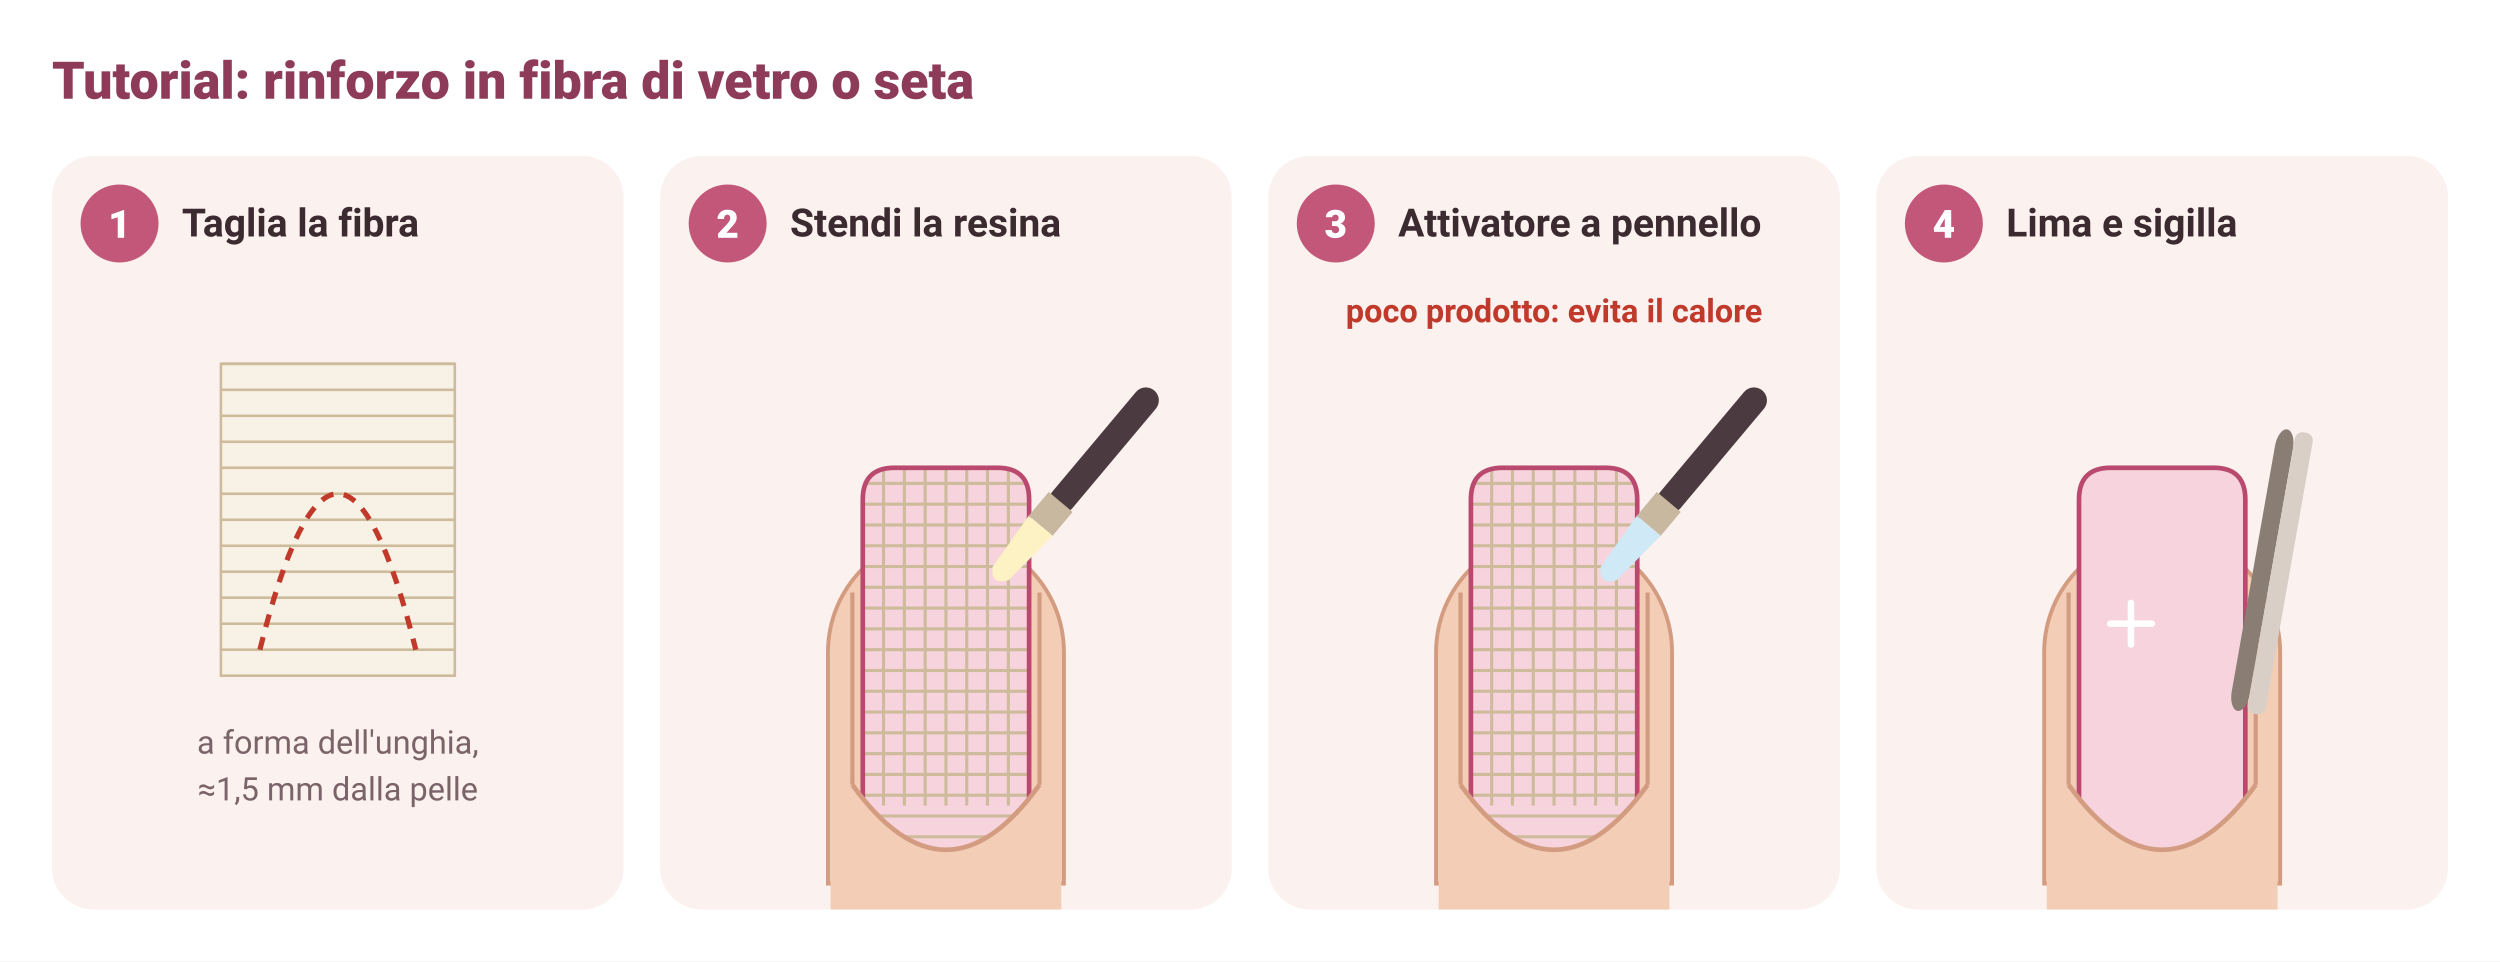
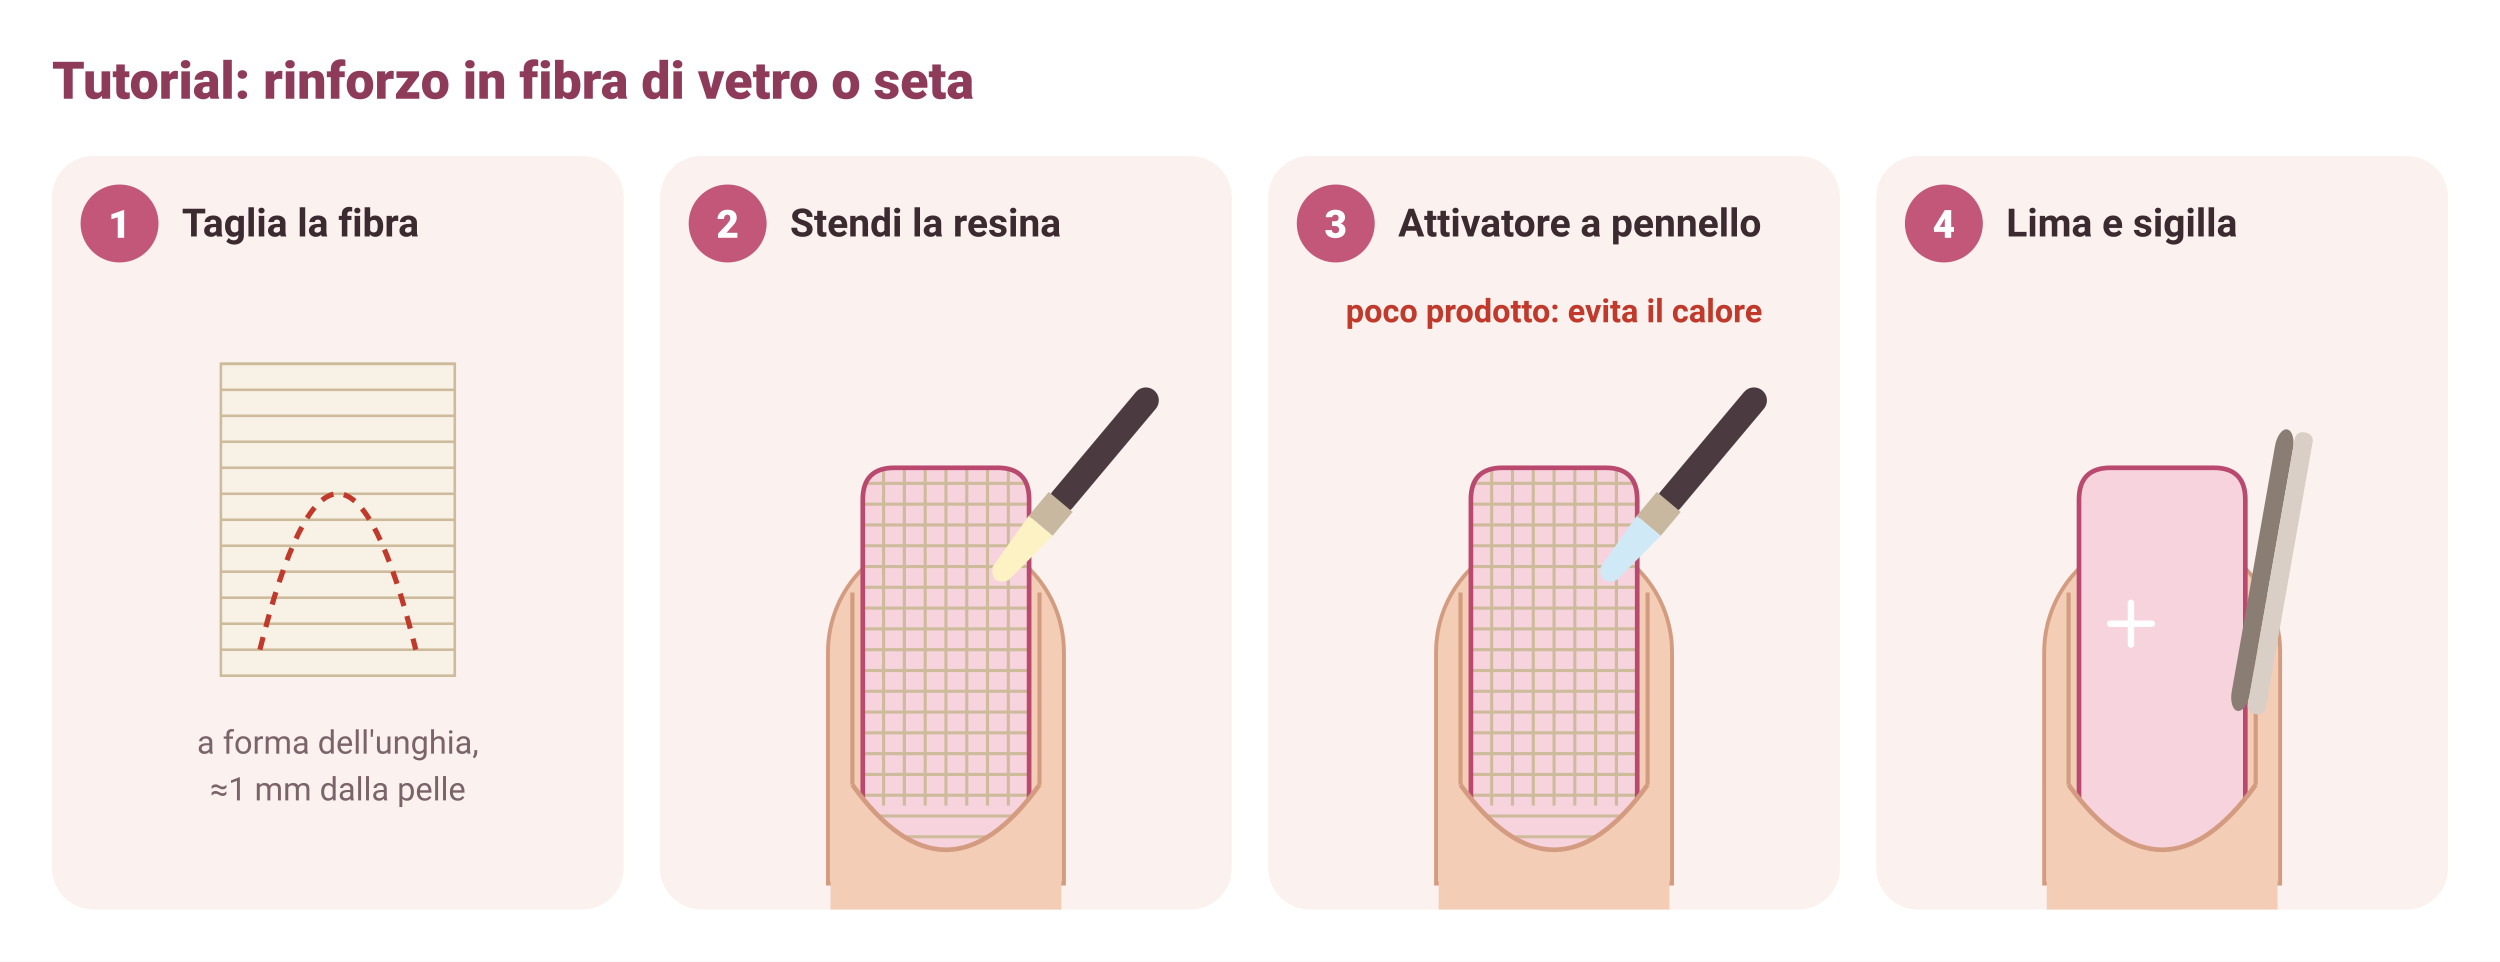
<svg xmlns="http://www.w3.org/2000/svg" viewBox="0 0 962 370" width="962" height="370" font-family="system-ui, -apple-system, 'Segoe UI', Roboto, Arial, sans-serif" role="img">
  <rect width="100%" height="100%" fill="#ffffff" />
  <defs>
    <marker id="ar" viewBox="0 0 10 10" refX="8" refY="5" markerWidth="7" markerHeight="7" orient="auto-start-reverse">
      <path d="M0,0 L10,5 L0,10 z" fill="#8e3b5a" />
    </marker>
    <marker id="arw" viewBox="0 0 10 10" refX="8" refY="5" markerWidth="7" markerHeight="7" orient="auto-start-reverse">
      <path d="M0,0 L10,5 L0,10 z" fill="#7a6369" />
    </marker>
  </defs>
  <text x="20.0" y="38.0" font-size="20" text-anchor="start" font-weight="800" fill="#8e3b5a">Tutorial: rinforzo in fibra di vetro o seta</text>
  <defs>
    <clipPath id="p101">
      <rect x="20" y="60" width="220" height="290" rx="16" />
    </clipPath>
  </defs>
  <rect x="20" y="60" width="220" height="290" rx="16" fill="#fbf1ee" />
  <circle cx="46" cy="86" r="15" fill="#c2577a" />
  <text x="46.0" y="91.5" font-size="15" text-anchor="middle" font-weight="800" fill="#fff">1</text>
  <text x="70.0" y="91.0" font-size="15" text-anchor="start" font-weight="700" fill="#3b2a30">Taglia la fibra</text>
  <g clip-path="url(#p101)">
    <rect x="85" y="140" width="90" height="120" fill="#f8f2e6" stroke="#cdbb9c" />
    <line x1="85" y1="140" x2="175" y2="140" stroke="#cdbb9c" />
    <line x1="85" y1="150" x2="175" y2="150" stroke="#cdbb9c" />
    <line x1="85" y1="160" x2="175" y2="160" stroke="#cdbb9c" />
    <line x1="85" y1="170" x2="175" y2="170" stroke="#cdbb9c" />
    <line x1="85" y1="180" x2="175" y2="180" stroke="#cdbb9c" />
    <line x1="85" y1="190" x2="175" y2="190" stroke="#cdbb9c" />
    <line x1="85" y1="200" x2="175" y2="200" stroke="#cdbb9c" />
    <line x1="85" y1="210" x2="175" y2="210" stroke="#cdbb9c" />
    <line x1="85" y1="220" x2="175" y2="220" stroke="#cdbb9c" />
    <line x1="85" y1="230" x2="175" y2="230" stroke="#cdbb9c" />
    <line x1="85" y1="240" x2="175" y2="240" stroke="#cdbb9c" />
    <line x1="85" y1="250" x2="175" y2="250" stroke="#cdbb9c" />
    <path d="M100,250 Q130,130 160,250" stroke="#c0392b" stroke-width="2" stroke-dasharray="5 4" fill="none" />
    <text x="130.0" y="290.0" font-size="12.5" text-anchor="middle" font-weight="400" fill="#7a6369">a forma dell'unghia,</text>
-     <text x="130.0" y="308.0" font-size="12.5" text-anchor="middle" font-weight="400" fill="#7a6369">≈1,5 mm dalla pelle</text>
+     <text x="130.0" y="308.0" font-size="12.5" text-anchor="middle" font-weight="400" fill="#7a6369">≈1 mm dalla pelle</text>
  </g>
  <defs>
    <clipPath id="p102">
      <rect x="254" y="60" width="220" height="290" rx="16" />
    </clipPath>
  </defs>
  <rect x="254" y="60" width="220" height="290" rx="16" fill="#fbf1ee" />
  <circle cx="280" cy="86" r="15" fill="#c2577a" />
  <text x="280.0" y="91.5" font-size="15" text-anchor="middle" font-weight="800" fill="#fff">2</text>
  <text x="304.0" y="91.0" font-size="15" text-anchor="start" font-weight="700" fill="#3b2a30">Stendi la resina</text>
  <g clip-path="url(#p102)">
    <path d="M318.6,340.0 L318.6,251.0 A45.4,45.4 0 0 1 409.4,251.0 L409.4,340.0 Z" fill="#f3cdb6" stroke="#d39c80" stroke-width="1.5" />
    <defs>
      <clipPath id="c103">
        <path d="M332.0,336.0 L396.0,336.0 L396.0,220.0 L396.0,192.2 Q396.0,180.0 383.8,180.0 L344.2,180.0 Q332.0,180.0 332.0,192.2 L332.0,220.0 Z" />
      </clipPath>
    </defs>
    <path d="M332.0,336.0 L396.0,336.0 L396.0,220.0 L396.0,192.2 Q396.0,180.0 383.8,180.0 L344.2,180.0 Q332.0,180.0 332.0,192.2 L332.0,220.0 Z" fill="#f7d3dd" />
    <path d="M326.0,230.0 Q364.0,210.0 402.0,230.0 L402.0,120.0 L326.0,120.0 Z" fill="#f7d3dd" clip-path="url(#c103)" />
    <line x1="324" y1="170" x2="404" y2="170" stroke="#cdbb9c" stroke-width="1.2" clip-path="url(#c103)" />
    <line x1="324" y1="178" x2="404" y2="178" stroke="#cdbb9c" stroke-width="1.2" clip-path="url(#c103)" />
    <line x1="324" y1="186" x2="404" y2="186" stroke="#cdbb9c" stroke-width="1.2" clip-path="url(#c103)" />
    <line x1="324" y1="194" x2="404" y2="194" stroke="#cdbb9c" stroke-width="1.2" clip-path="url(#c103)" />
    <line x1="324" y1="202" x2="404" y2="202" stroke="#cdbb9c" stroke-width="1.2" clip-path="url(#c103)" />
    <line x1="324" y1="210" x2="404" y2="210" stroke="#cdbb9c" stroke-width="1.2" clip-path="url(#c103)" />
    <line x1="324" y1="218" x2="404" y2="218" stroke="#cdbb9c" stroke-width="1.2" clip-path="url(#c103)" />
    <line x1="324" y1="226" x2="404" y2="226" stroke="#cdbb9c" stroke-width="1.2" clip-path="url(#c103)" />
    <line x1="324" y1="234" x2="404" y2="234" stroke="#cdbb9c" stroke-width="1.2" clip-path="url(#c103)" />
    <line x1="324" y1="242" x2="404" y2="242" stroke="#cdbb9c" stroke-width="1.2" clip-path="url(#c103)" />
    <line x1="324" y1="250" x2="404" y2="250" stroke="#cdbb9c" stroke-width="1.2" clip-path="url(#c103)" />
    <line x1="324" y1="258" x2="404" y2="258" stroke="#cdbb9c" stroke-width="1.2" clip-path="url(#c103)" />
    <line x1="324" y1="266" x2="404" y2="266" stroke="#cdbb9c" stroke-width="1.2" clip-path="url(#c103)" />
    <line x1="324" y1="274" x2="404" y2="274" stroke="#cdbb9c" stroke-width="1.2" clip-path="url(#c103)" />
    <line x1="324" y1="282" x2="404" y2="282" stroke="#cdbb9c" stroke-width="1.2" clip-path="url(#c103)" />
    <line x1="324" y1="290" x2="404" y2="290" stroke="#cdbb9c" stroke-width="1.2" clip-path="url(#c103)" />
    <line x1="324" y1="298" x2="404" y2="298" stroke="#cdbb9c" stroke-width="1.2" clip-path="url(#c103)" />
    <line x1="324" y1="306" x2="404" y2="306" stroke="#cdbb9c" stroke-width="1.2" clip-path="url(#c103)" />
    <line x1="324" y1="314" x2="404" y2="314" stroke="#cdbb9c" stroke-width="1.2" clip-path="url(#c103)" />
    <line x1="324" y1="322" x2="404" y2="322" stroke="#cdbb9c" stroke-width="1.2" clip-path="url(#c103)" />
    <line x1="324" y1="330" x2="404" y2="330" stroke="#cdbb9c" stroke-width="1.2" clip-path="url(#c103)" />
    <line x1="324" y1="338" x2="404" y2="338" stroke="#cdbb9c" stroke-width="1.2" clip-path="url(#c103)" />
    <line x1="324" y1="160" x2="324" y2="310" stroke="#cdbb9c" stroke-width="1.2" clip-path="url(#c103)" />
    <line x1="332" y1="160" x2="332" y2="310" stroke="#cdbb9c" stroke-width="1.2" clip-path="url(#c103)" />
    <line x1="340" y1="160" x2="340" y2="310" stroke="#cdbb9c" stroke-width="1.2" clip-path="url(#c103)" />
    <line x1="348" y1="160" x2="348" y2="310" stroke="#cdbb9c" stroke-width="1.2" clip-path="url(#c103)" />
    <line x1="356" y1="160" x2="356" y2="310" stroke="#cdbb9c" stroke-width="1.2" clip-path="url(#c103)" />
    <line x1="364" y1="160" x2="364" y2="310" stroke="#cdbb9c" stroke-width="1.2" clip-path="url(#c103)" />
    <line x1="372" y1="160" x2="372" y2="310" stroke="#cdbb9c" stroke-width="1.2" clip-path="url(#c103)" />
    <line x1="380" y1="160" x2="380" y2="310" stroke="#cdbb9c" stroke-width="1.2" clip-path="url(#c103)" />
    <line x1="388" y1="160" x2="388" y2="310" stroke="#cdbb9c" stroke-width="1.2" clip-path="url(#c103)" />
    <line x1="396" y1="160" x2="396" y2="310" stroke="#cdbb9c" stroke-width="1.2" clip-path="url(#c103)" />
    <line x1="404" y1="160" x2="404" y2="310" stroke="#cdbb9c" stroke-width="1.2" clip-path="url(#c103)" />
    <path d="M332.0,336.0 L396.0,336.0 L396.0,220.0 L396.0,192.2 Q396.0,180.0 383.8,180.0 L344.2,180.0 Q332.0,180.0 332.0,192.2 L332.0,220.0 Z" fill="none" stroke="#b9496f" stroke-width="1.8" />
    <path d="M319.6,302.0 L328.0,302.0 Q364.0,352.0 400.0,302.0 L408.4,302.0 L408.4,360.0 L319.6,360.0 Z" fill="#f3cdb6" />
    <path d="M328.0,302.0 Q364.0,352.0 400.0,302.0" fill="none" stroke="#d39c80" stroke-width="1.8" />
    <path d="M328.0,302.0 L328.0,228.0" stroke="#d39c80" stroke-width="1.6" />
    <path d="M400.0,302.0 L400.0,228.0" stroke="#d39c80" stroke-width="1.6" />
    <g transform="translate(394.0,210.0) rotate(-50.0)">
      <rect x="18" y="-5" width="60" height="10" rx="5" fill="#4b3a40" />
      <rect x="10" y="-6" width="12" height="12" fill="#c9b8a0" />
      <path d="M10,-6 L-14,-4 Q-20,0 -14,4 L10,6 Z" fill="#fdf2c4" />
    </g>
  </g>
  <defs>
    <clipPath id="p104">
      <rect x="488" y="60" width="220" height="290" rx="16" />
    </clipPath>
  </defs>
  <rect x="488" y="60" width="220" height="290" rx="16" fill="#fbf1ee" />
  <circle cx="514" cy="86" r="15" fill="#c2577a" />
  <text x="514.0" y="91.5" font-size="15" text-anchor="middle" font-weight="800" fill="#fff">3</text>
  <text x="538.0" y="91.0" font-size="15" text-anchor="start" font-weight="700" fill="#3b2a30">Attivatore a pennello</text>
  <g clip-path="url(#p104)">
    <path d="M552.6,340.0 L552.6,251.0 A45.4,45.4 0 0 1 643.4,251.0 L643.4,340.0 Z" fill="#f3cdb6" stroke="#d39c80" stroke-width="1.5" />
    <defs>
      <clipPath id="c105">
        <path d="M566.0,336.0 L630.0,336.0 L630.0,220.0 L630.0,192.2 Q630.0,180.0 617.8,180.0 L578.2,180.0 Q566.0,180.0 566.0,192.2 L566.0,220.0 Z" />
      </clipPath>
    </defs>
    <path d="M566.0,336.0 L630.0,336.0 L630.0,220.0 L630.0,192.2 Q630.0,180.0 617.8,180.0 L578.2,180.0 Q566.0,180.0 566.0,192.2 L566.0,220.0 Z" fill="#f7d3dd" />
    <path d="M560.0,230.0 Q598.0,210.0 636.0,230.0 L636.0,120.0 L560.0,120.0 Z" fill="#f7d3dd" clip-path="url(#c105)" />
    <line x1="558" y1="170" x2="638" y2="170" stroke="#cdbb9c" stroke-width="1.2" clip-path="url(#c105)" />
    <line x1="558" y1="178" x2="638" y2="178" stroke="#cdbb9c" stroke-width="1.2" clip-path="url(#c105)" />
    <line x1="558" y1="186" x2="638" y2="186" stroke="#cdbb9c" stroke-width="1.2" clip-path="url(#c105)" />
    <line x1="558" y1="194" x2="638" y2="194" stroke="#cdbb9c" stroke-width="1.2" clip-path="url(#c105)" />
    <line x1="558" y1="202" x2="638" y2="202" stroke="#cdbb9c" stroke-width="1.2" clip-path="url(#c105)" />
    <line x1="558" y1="210" x2="638" y2="210" stroke="#cdbb9c" stroke-width="1.2" clip-path="url(#c105)" />
    <line x1="558" y1="218" x2="638" y2="218" stroke="#cdbb9c" stroke-width="1.2" clip-path="url(#c105)" />
    <line x1="558" y1="226" x2="638" y2="226" stroke="#cdbb9c" stroke-width="1.2" clip-path="url(#c105)" />
    <line x1="558" y1="234" x2="638" y2="234" stroke="#cdbb9c" stroke-width="1.2" clip-path="url(#c105)" />
    <line x1="558" y1="242" x2="638" y2="242" stroke="#cdbb9c" stroke-width="1.2" clip-path="url(#c105)" />
    <line x1="558" y1="250" x2="638" y2="250" stroke="#cdbb9c" stroke-width="1.2" clip-path="url(#c105)" />
    <line x1="558" y1="258" x2="638" y2="258" stroke="#cdbb9c" stroke-width="1.2" clip-path="url(#c105)" />
    <line x1="558" y1="266" x2="638" y2="266" stroke="#cdbb9c" stroke-width="1.2" clip-path="url(#c105)" />
    <line x1="558" y1="274" x2="638" y2="274" stroke="#cdbb9c" stroke-width="1.2" clip-path="url(#c105)" />
    <line x1="558" y1="282" x2="638" y2="282" stroke="#cdbb9c" stroke-width="1.2" clip-path="url(#c105)" />
    <line x1="558" y1="290" x2="638" y2="290" stroke="#cdbb9c" stroke-width="1.2" clip-path="url(#c105)" />
    <line x1="558" y1="298" x2="638" y2="298" stroke="#cdbb9c" stroke-width="1.2" clip-path="url(#c105)" />
    <line x1="558" y1="306" x2="638" y2="306" stroke="#cdbb9c" stroke-width="1.2" clip-path="url(#c105)" />
    <line x1="558" y1="314" x2="638" y2="314" stroke="#cdbb9c" stroke-width="1.2" clip-path="url(#c105)" />
    <line x1="558" y1="322" x2="638" y2="322" stroke="#cdbb9c" stroke-width="1.2" clip-path="url(#c105)" />
    <line x1="558" y1="330" x2="638" y2="330" stroke="#cdbb9c" stroke-width="1.2" clip-path="url(#c105)" />
    <line x1="558" y1="338" x2="638" y2="338" stroke="#cdbb9c" stroke-width="1.2" clip-path="url(#c105)" />
    <line x1="558" y1="160" x2="558" y2="310" stroke="#cdbb9c" stroke-width="1.2" clip-path="url(#c105)" />
    <line x1="566" y1="160" x2="566" y2="310" stroke="#cdbb9c" stroke-width="1.2" clip-path="url(#c105)" />
    <line x1="574" y1="160" x2="574" y2="310" stroke="#cdbb9c" stroke-width="1.2" clip-path="url(#c105)" />
    <line x1="582" y1="160" x2="582" y2="310" stroke="#cdbb9c" stroke-width="1.2" clip-path="url(#c105)" />
    <line x1="590" y1="160" x2="590" y2="310" stroke="#cdbb9c" stroke-width="1.2" clip-path="url(#c105)" />
    <line x1="598" y1="160" x2="598" y2="310" stroke="#cdbb9c" stroke-width="1.2" clip-path="url(#c105)" />
    <line x1="606" y1="160" x2="606" y2="310" stroke="#cdbb9c" stroke-width="1.2" clip-path="url(#c105)" />
    <line x1="614" y1="160" x2="614" y2="310" stroke="#cdbb9c" stroke-width="1.2" clip-path="url(#c105)" />
    <line x1="622" y1="160" x2="622" y2="310" stroke="#cdbb9c" stroke-width="1.2" clip-path="url(#c105)" />
    <line x1="630" y1="160" x2="630" y2="310" stroke="#cdbb9c" stroke-width="1.2" clip-path="url(#c105)" />
    <line x1="638" y1="160" x2="638" y2="310" stroke="#cdbb9c" stroke-width="1.2" clip-path="url(#c105)" />
    <path d="M566.0,336.0 L630.0,336.0 L630.0,220.0 L630.0,192.2 Q630.0,180.0 617.8,180.0 L578.2,180.0 Q566.0,180.0 566.0,192.2 L566.0,220.0 Z" fill="none" stroke="#b9496f" stroke-width="1.8" />
    <path d="M553.6,302.0 L562.0,302.0 Q598.0,352.0 634.0,302.0 L642.4,302.0 L642.4,360.0 L553.6,360.0 Z" fill="#f3cdb6" />
    <path d="M562.0,302.0 Q598.0,352.0 634.0,302.0" fill="none" stroke="#d39c80" stroke-width="1.8" />
    <path d="M562.0,302.0 L562.0,228.0" stroke="#d39c80" stroke-width="1.6" />
    <path d="M634.0,302.0 L634.0,228.0" stroke="#d39c80" stroke-width="1.6" />
    <g transform="translate(628.0,210.0) rotate(-50.0)">
      <rect x="18" y="-5" width="60" height="10" rx="5" fill="#4b3a40" />
      <rect x="10" y="-6" width="12" height="12" fill="#c9b8a0" />
      <path d="M10,-6 L-14,-4 Q-20,0 -14,4 L10,6 Z" fill="#cfe9f7" />
    </g>
    <text x="598.0" y="124.0" font-size="12.5" text-anchor="middle" font-weight="600" fill="#c0392b">poco prodotto: evita il calore</text>
  </g>
  <defs>
    <clipPath id="p106">
      <rect x="722" y="60" width="220" height="290" rx="16" />
    </clipPath>
  </defs>
  <rect x="722" y="60" width="220" height="290" rx="16" fill="#fbf1ee" />
  <circle cx="748" cy="86" r="15" fill="#c2577a" />
  <text x="748.0" y="91.5" font-size="15" text-anchor="middle" font-weight="800" fill="#fff">4</text>
  <text x="772.0" y="91.0" font-size="15" text-anchor="start" font-weight="700" fill="#3b2a30">Lima e sigilla</text>
  <g clip-path="url(#p106)">
    <path d="M786.6,340.0 L786.6,251.0 A45.4,45.4 0 0 1 877.4,251.0 L877.4,340.0 Z" fill="#f3cdb6" stroke="#d39c80" stroke-width="1.5" />
    <defs>
      <clipPath id="c107">
        <path d="M800.0,336.0 L864.0,336.0 L864.0,220.0 L864.0,192.2 Q864.0,180.0 851.8,180.0 L812.2,180.0 Q800.0,180.0 800.0,192.2 L800.0,220.0 Z" />
      </clipPath>
    </defs>
    <path d="M800.0,336.0 L864.0,336.0 L864.0,220.0 L864.0,192.2 Q864.0,180.0 851.8,180.0 L812.2,180.0 Q800.0,180.0 800.0,192.2 L800.0,220.0 Z" fill="#f7d3dd" />
    <path d="M794.0,230.0 Q832.0,210.0 870.0,230.0 L870.0,120.0 L794.0,120.0 Z" fill="#f7d3dd" clip-path="url(#c107)" />
    <path d="M800.0,336.0 L864.0,336.0 L864.0,220.0 L864.0,192.2 Q864.0,180.0 851.8,180.0 L812.2,180.0 Q800.0,180.0 800.0,192.2 L800.0,220.0 Z" fill="none" stroke="#b9496f" stroke-width="1.8" />
    <path d="M787.6,302.0 L796.0,302.0 Q832.0,352.0 868.0,302.0 L876.4,302.0 L876.4,360.0 L787.6,360.0 Z" fill="#f3cdb6" />
    <path d="M796.0,302.0 Q832.0,352.0 868.0,302.0" fill="none" stroke="#d39c80" stroke-width="1.8" />
    <path d="M796.0,302.0 L796.0,228.0" stroke="#d39c80" stroke-width="1.6" />
    <path d="M868.0,302.0 L868.0,228.0" stroke="#d39c80" stroke-width="1.6" />
    <g transform="translate(874.0,220.0) rotate(-80.0)">
      <rect x="-55.0" y="-7.0" width="110" height="7" rx="7" fill="#8a7d74" />
      <rect x="-55.0" y="0.0" width="110" height="7" rx="3" fill="#d9cfc6" />
    </g>
    <path d="M812.0,240.0 L828.0,240.0 M820.0,232.0 L820.0,248.0" stroke="#fff" stroke-width="2.5" stroke-linecap="round" />
  </g>
</svg>
